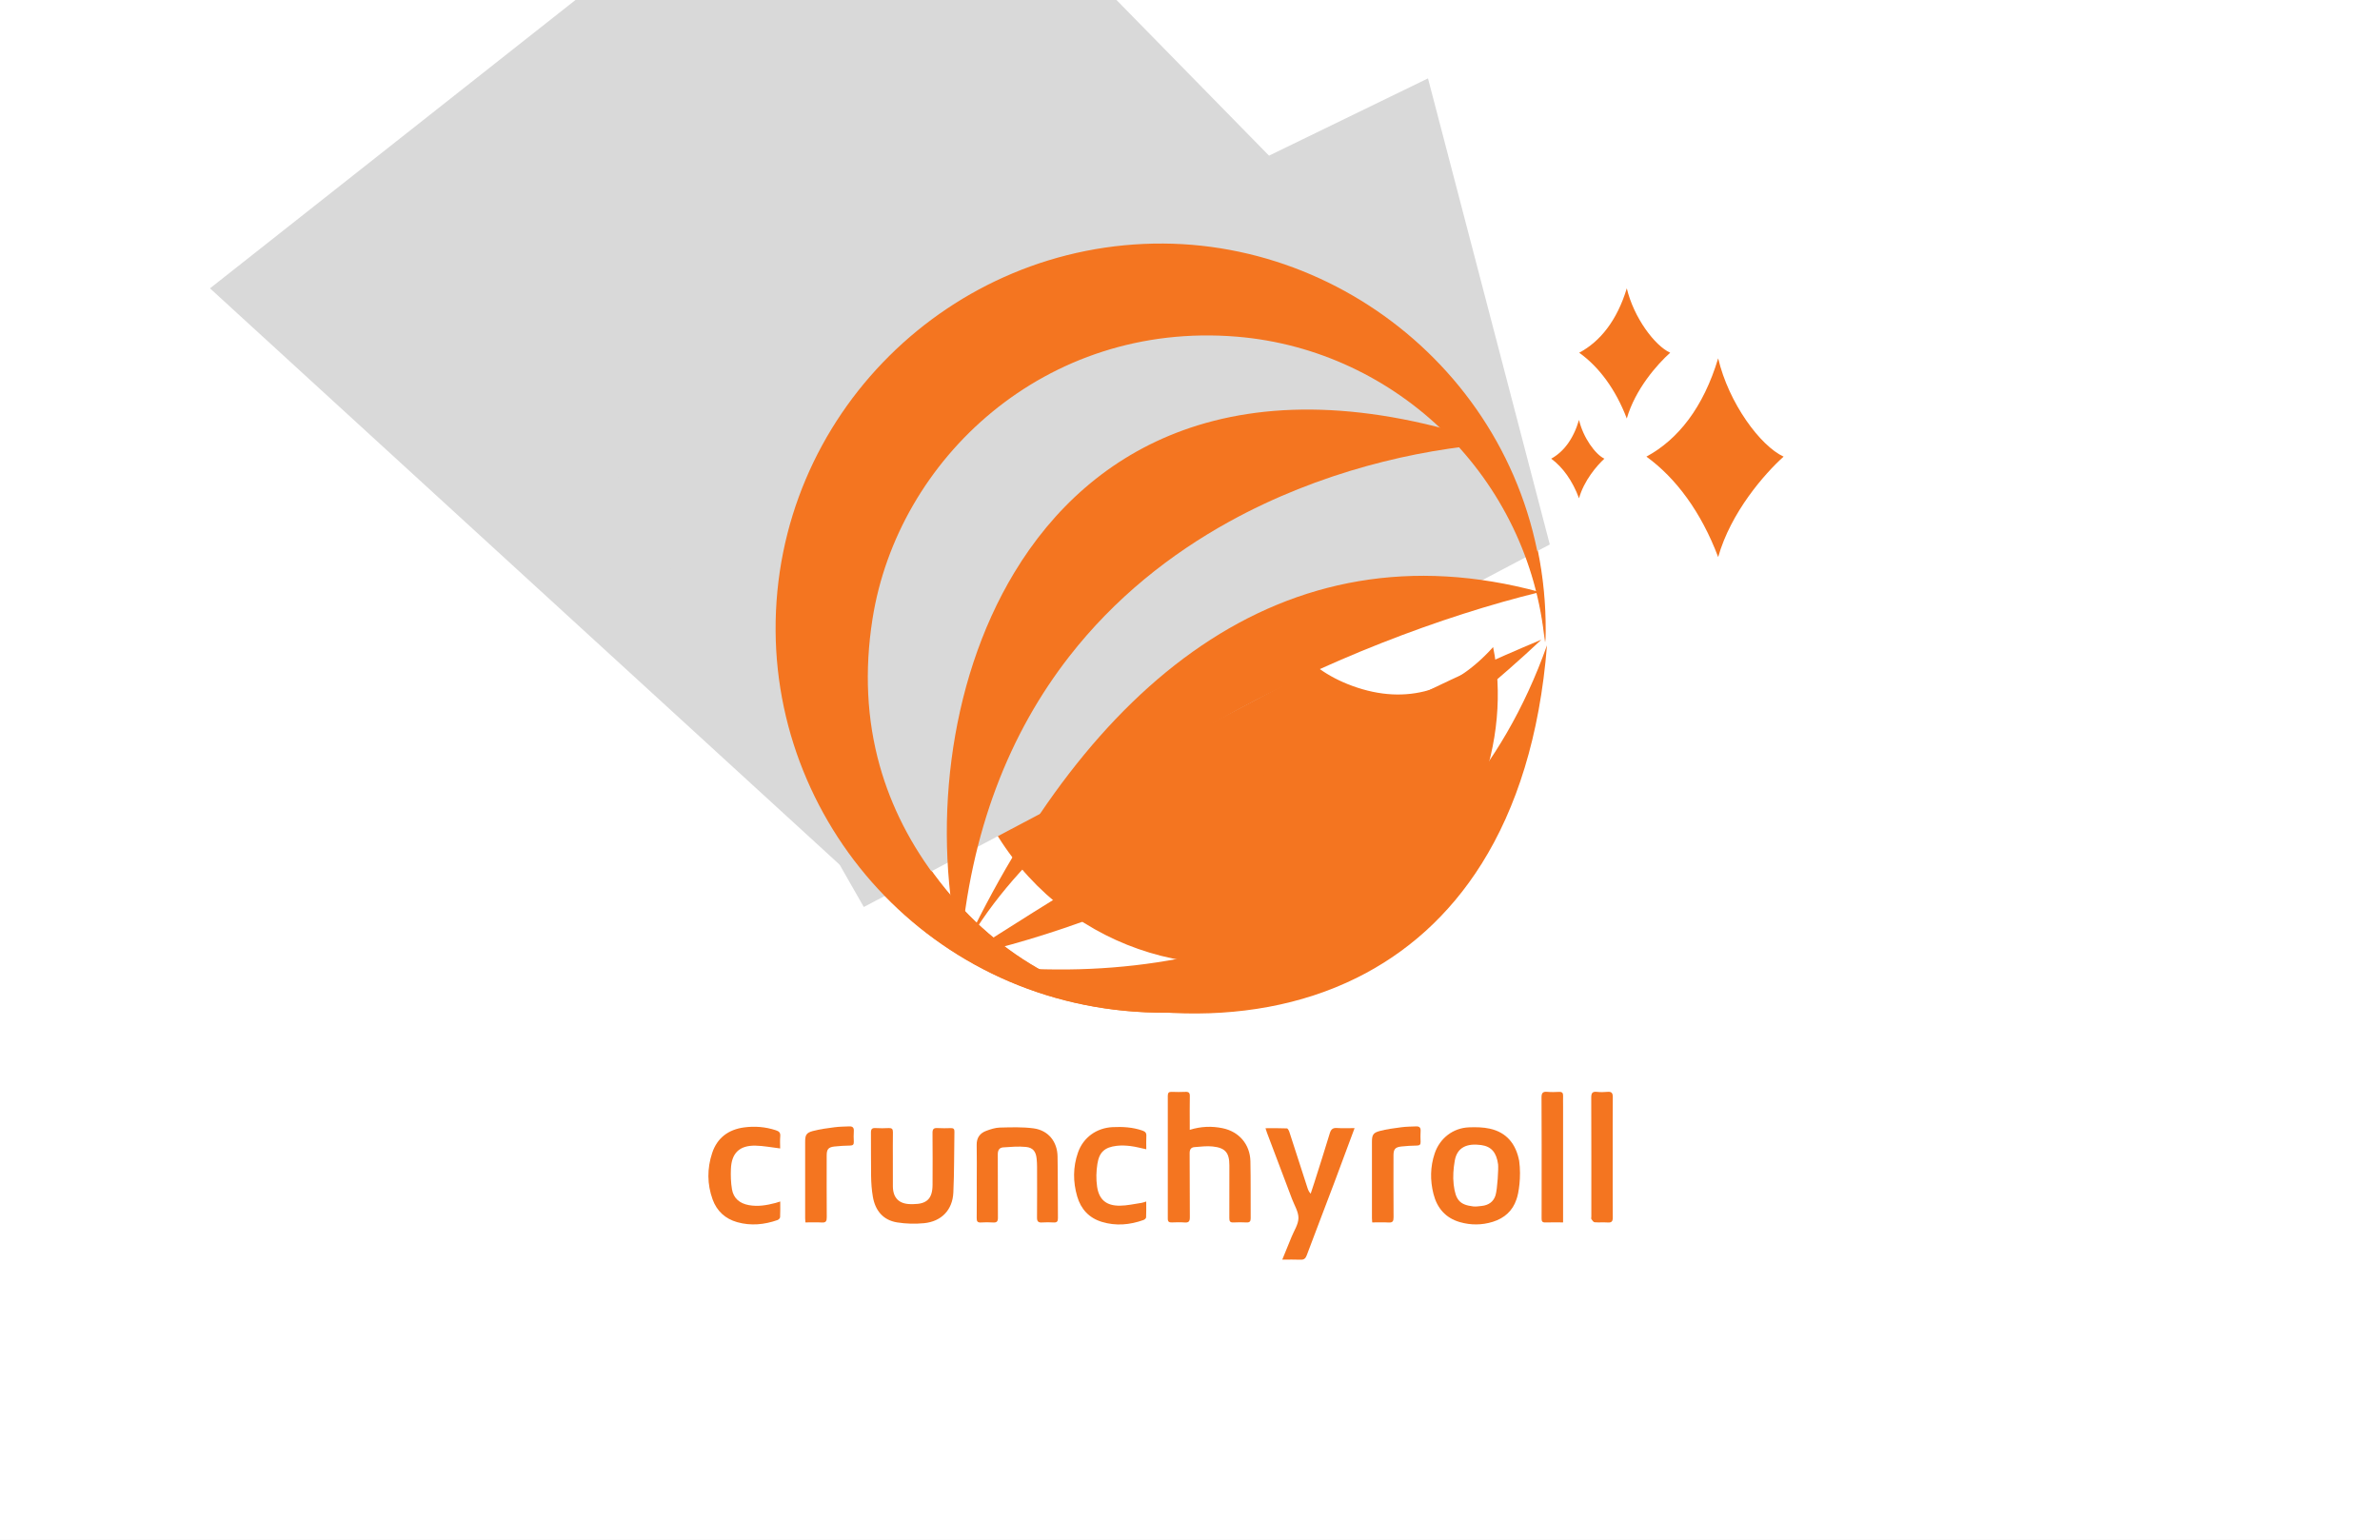
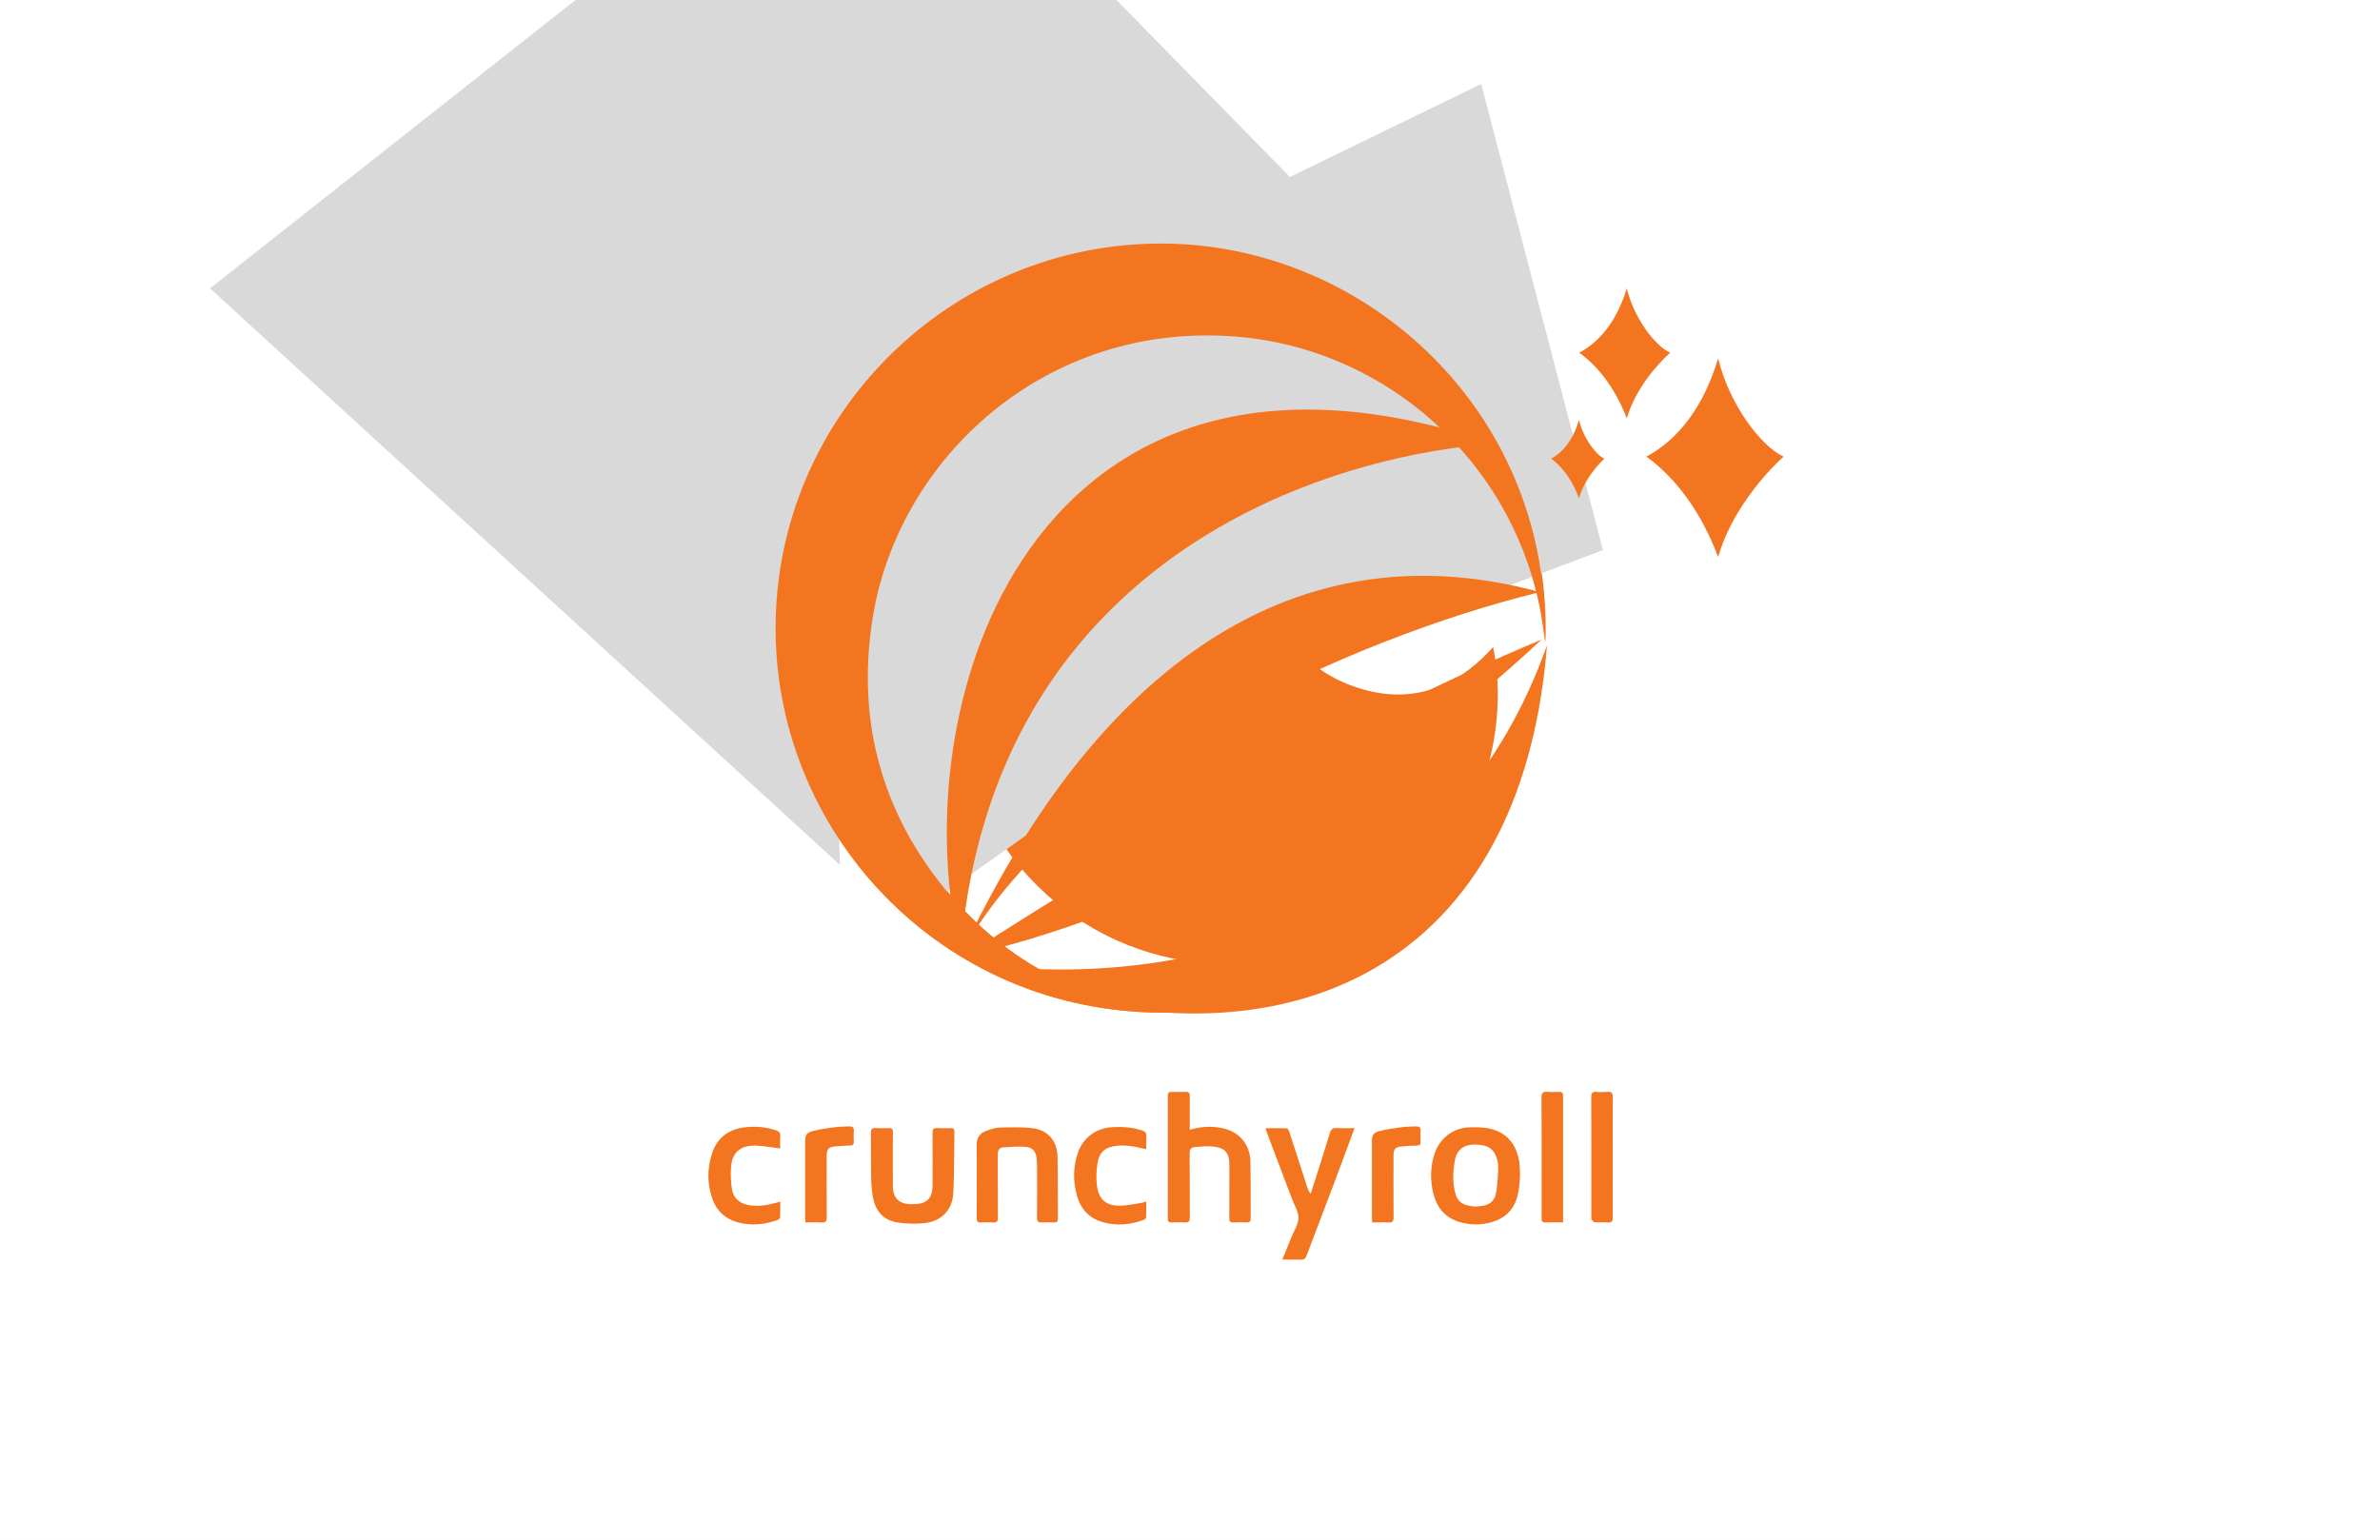
<svg xmlns="http://www.w3.org/2000/svg" width="850" height="550" viewBox="0 0 850 550" fill="none">
  <rect width="850" height="550" fill="#F5F5F5" />
  <g id="Custom" clip-path="url(#clip0_0_1)">
    <rect width="850" height="550" fill="white" />
    <g id="logo">
      <g id="outter">
        <mask id="mask0_0_1" style="mask-type:alpha" maskUnits="userSpaceOnUse" x="268" y="76" width="310" height="311">
-           <path id="outter-line" d="M552 237.503C556.5 144.003 424 46.503 335 137.003C233.796 239.912 336.5 366.503 424 361.503" stroke="#F47520" stroke-width="50" />
+           <g id="mask0_0_1">
+             <path id="outter-line" d="M552 237.503C556.5 144.003 424 46.503 335 137.003C233.796 239.912 336.5 366.503 424 361.503" stroke="#F47520" stroke-width="50" />
+           </g>
        </mask>
        <g mask="url(#mask0_0_1)">
-           <path id="outter-mask" d="M420.591 361.664C338.942 364.322 277.72 299.609 277.239 225.389C276.743 148.425 339.797 86.522 415.732 87.003C489.228 87.474 554.606 148.435 551.959 229.474C546.482 170.745 499.23 125.001 441.981 120.268C373.546 114.608 320.777 163.982 311.828 221.207C306.417 255.784 314.207 287.317 335.662 315.004C357.087 342.644 385.714 357.801 420.591 361.659V361.664Z" fill="#F47520" />
+           <g id="Group">
+             <path id="outter-mask" d="M420.591 361.664C338.942 364.322 277.72 299.609 277.239 225.389C276.743 148.425 339.797 86.522 415.732 87.003C489.228 87.474 554.606 148.435 551.959 229.474C546.482 170.745 499.23 125.001 441.981 120.268C373.546 114.608 320.777 163.982 311.828 221.207C306.417 255.784 314.207 287.317 335.662 315.004C357.087 342.644 385.714 357.801 420.591 361.659V361.664Z" fill="#F47520" />
+           </g>
        </g>
      </g>
      <g id="inner">
        <mask id="mask1_0_1" style="mask-type:alpha" maskUnits="userSpaceOnUse" x="341" y="151" width="194" height="194">
-           <path id="inner-mask" d="M482.406 162.23C463.739 170.861 453.273 185.238 454.27 206.025C455.176 224.892 465.238 238.556 483.008 245.031C502.641 252.184 519.49 246.494 533.252 231.154C539.655 261.959 528.596 307.759 485.67 331.957C443.347 355.816 390.689 344.385 361.703 306.432C332.565 268.282 336.34 215.117 368.394 181.533C402.376 145.934 451.678 145.326 482.406 162.23Z" fill="#F47520" />
+           <g id="mask1_0_1">
+             <path id="inner-mask" d="M482.406 162.23C463.739 170.861 453.273 185.238 454.27 206.025C455.176 224.892 465.238 238.556 483.008 245.031C502.641 252.184 519.49 246.494 533.252 231.154C539.655 261.959 528.596 307.759 485.67 331.957C443.347 355.816 390.689 344.385 361.703 306.432C332.565 268.282 336.34 215.117 368.394 181.533C402.376 145.934 451.678 145.326 482.406 162.23Z" fill="#F47520" />
+           </g>
        </mask>
        <g mask="url(#mask1_0_1)">
-           <path id="inner-line" d="M601 26.502C467.5 71.002 368 141.002 407.5 243.002C445.064 340.002 613.5 264.502 682.5 229.502" stroke="#F47520" stroke-width="201" />
+           <g id="Group_2">
+             <path id="inner-line" d="M601 26.502C467.5 71.002 368 141.002 407.5 243.002C445.064 340.002 613.5 264.502 682.5 229.502" stroke="#F47520" stroke-width="201" />
+           </g>
        </g>
      </g>
      <path id="eyemask-1" d="M75 103L300 309C293.5 158.5 375.5 100 507 110.5L314.5 -86L75 103Z" fill="#D9D9D9" />
-       <path id="eyemask-2" d="M220 169L308.5 324L553.5 194.5L510 28L220 169Z" fill="#D9D9D9" />
+       <path id="eyemask-2" d="M239 171L327.5 326L439 247L572.5 196.5L529 30L239 171Z" fill="#D9D9D9" />
    </g>
    <g id="crunchyroll">
      <path id="l2" d="M575.97 413.384C575.97 420.542 575.939 427.695 575.995 434.853C576.005 436.24 575.636 436.802 574.178 436.696C572.624 436.58 571.05 436.747 569.501 436.615C569.086 436.58 568.666 435.952 568.368 435.516C568.216 435.294 568.337 434.889 568.337 434.565C568.337 420.415 568.362 406.266 568.302 392.116C568.297 390.517 568.661 389.843 570.352 390.036C571.571 390.172 572.832 390.157 574.062 390.036C575.544 389.894 576.01 390.421 576 391.919C575.934 399.072 575.97 406.23 575.97 413.389V413.384Z" fill="#F47520" />
      <path id="l1" d="M558.24 436.666C555.922 436.666 553.882 436.625 551.842 436.681C550.81 436.706 550.562 436.24 550.572 435.314C550.602 432.14 550.582 428.966 550.582 425.792C550.582 414.548 550.617 403.299 550.541 392.056C550.531 390.37 551.042 389.879 552.647 390.031C554.034 390.162 555.446 390.107 556.843 390.041C557.921 389.99 558.28 390.461 558.25 391.468C558.209 392.759 558.245 394.05 558.245 395.341C558.245 408.524 558.245 421.706 558.245 434.889V436.661L558.24 436.666Z" fill="#F47520" />
-       <path id="o" d="M541.583 428.465C540.237 432.54 537.255 435.182 533.141 436.458C529.243 437.668 525.3 437.688 521.398 436.569C516.276 435.101 513.234 431.548 511.954 426.49C510.729 421.656 510.785 416.811 512.384 412.042C514.206 406.6 518.954 402.904 524.688 402.707C527.138 402.621 529.673 402.651 532.047 403.178C538.146 404.519 541.411 408.716 542.56 414.669C543.359 420.425 542.383 426.394 541.583 428.47V428.465ZM535.028 415.915C534.472 411.743 532.655 409.536 528.985 409.035C523.995 408.352 520.396 409.784 519.556 414.634C519.075 417.403 518.842 420.329 519.166 423.103C519.834 428.794 521.424 430.383 526.136 430.955C527.128 431.077 528.165 430.889 529.172 430.788C531.582 430.545 533.399 429.31 534.107 427.012C534.811 424.734 535.206 417.241 535.028 415.915V415.915Z" fill="#F47520" />
+       <path id="o" d="M541.583 428.465C540.237 432.54 537.255 435.182 533.141 436.458C529.243 437.668 525.3 437.688 521.398 436.569C516.276 435.101 513.234 431.548 511.954 426.49C510.729 421.656 510.785 416.811 512.384 412.042C514.206 406.6 518.954 402.904 524.688 402.707C527.138 402.621 529.673 402.651 532.047 403.178C538.146 404.519 541.411 408.716 542.56 414.669C543.359 420.425 542.383 426.394 541.583 428.47V428.465ZM535.028 415.915C534.472 411.743 532.655 409.536 528.985 409.035C523.995 408.352 520.396 409.784 519.556 414.634C519.075 417.403 518.842 420.329 519.166 423.103C519.834 428.794 521.424 430.383 526.136 430.955C527.128 431.077 528.165 430.889 529.172 430.788C531.582 430.545 533.399 429.31 534.107 427.012C534.811 424.734 535.206 417.241 535.028 415.915Z" fill="#F47520" />
      <path id="r2" d="M490.074 436.666C490.033 436.063 489.982 435.643 489.982 435.223C489.982 426.126 489.977 417.023 489.982 407.926C489.982 405.471 490.367 404.661 492.716 404.028C495.231 403.35 497.858 403.021 500.449 402.682C502.206 402.449 503.992 402.439 505.764 402.368C506.867 402.322 507.449 402.778 507.363 404.013C507.272 405.299 507.302 406.6 507.358 407.886C507.399 408.858 507.034 409.202 506.052 409.217C504.174 409.253 502.292 409.344 500.429 409.556C498.273 409.804 497.676 410.559 497.676 412.725C497.676 420.101 497.64 427.477 497.701 434.853C497.711 436.235 497.377 436.797 495.904 436.701C494.031 436.58 492.144 436.671 490.068 436.671L490.074 436.666Z" fill="#F47520" />
      <path id="y" d="M483.782 402.99C481.257 409.779 478.883 416.234 476.458 422.663C473.214 431.259 469.909 439.835 466.685 448.436C466.26 449.565 465.703 450.046 464.463 449.99C462.383 449.894 460.293 449.965 457.954 449.965C459.123 447.104 460.206 444.492 461.259 441.87C462.16 439.627 463.704 437.384 463.734 435.127C463.765 432.869 462.297 430.586 461.447 428.328C458.47 420.436 455.479 412.543 452.498 404.651C452.331 404.211 452.199 403.76 451.956 403.026C454.634 403.026 457.134 402.975 459.624 403.087C459.948 403.102 460.348 403.927 460.515 404.443C462.687 411.08 464.817 417.732 466.968 424.379C467.191 425.068 467.47 425.736 468.092 426.419C468.543 425.063 469.008 423.711 469.438 422.349C471.286 416.512 473.158 410.68 474.93 404.818C475.36 403.39 476.018 402.834 477.547 402.95C479.516 403.102 481.505 402.985 483.777 402.985L483.782 402.99Z" fill="#F47520" />
      <path id="h" d="M424.904 403.603C428.927 402.353 432.769 402.226 436.605 403.011C442.517 404.216 446.445 408.787 446.576 414.837C446.723 421.615 446.622 428.399 446.672 435.182C446.683 436.286 446.323 436.736 445.179 436.681C443.62 436.605 442.057 436.6 440.498 436.681C439.328 436.742 439.035 436.256 439.045 435.167C439.08 428.87 439.065 422.572 439.06 416.274C439.06 411.774 437.618 410.022 433.068 409.541C430.972 409.318 428.811 409.617 426.69 409.764C425.349 409.855 424.858 410.584 424.873 412.027C424.954 419.615 424.873 427.209 424.944 434.798C424.959 436.296 424.539 436.817 423.041 436.691C421.543 436.569 420.024 436.62 418.521 436.676C417.519 436.711 417.064 436.433 417.069 435.329C417.094 420.689 417.094 406.048 417.069 391.403C417.069 390.314 417.489 390 418.506 390.036C420.121 390.097 421.74 390.112 423.35 390.036C424.534 389.975 424.964 390.355 424.939 391.585C424.868 394.977 424.914 398.368 424.914 401.76C424.914 402.292 424.914 402.823 424.914 403.608L424.904 403.603Z" fill="#F47520" />
      <path id="c2" d="M409.386 410.544C407.422 410.128 405.615 409.627 403.778 409.399C402.133 409.197 400.432 409.116 398.797 409.313C394.571 409.825 392.602 411.521 391.929 415.738C391.504 418.4 391.428 421.225 391.818 423.883C392.511 428.571 395.138 430.727 399.916 430.697C402.512 430.682 405.109 430.064 407.7 429.69C408.166 429.624 408.611 429.426 409.365 429.204C409.365 431.203 409.411 433.056 409.32 434.899C409.305 435.223 408.773 435.673 408.393 435.81C403.519 437.557 398.549 438.002 393.543 436.488C388.963 435.101 386.038 431.942 384.716 427.411C383.193 422.182 383.178 416.902 384.99 411.723C386.883 406.311 391.615 402.925 397.324 402.636C400.953 402.454 404.506 402.656 407.978 403.856C409.001 404.21 409.477 404.676 409.411 405.805C409.32 407.349 409.391 408.908 409.391 410.544H409.386Z" fill="#F47520" />
      <path id="n" d="M348.842 421.767C348.842 417.515 348.907 413.257 348.816 409.005C348.761 406.418 349.98 404.783 352.258 403.947C353.807 403.38 355.462 402.829 357.087 402.793C361.1 402.697 365.17 402.54 369.133 403.071C374.346 403.77 377.595 407.764 377.696 413.055C377.833 420.431 377.772 427.811 377.833 435.187C377.843 436.286 377.489 436.752 376.34 436.686C374.943 436.61 373.536 436.59 372.139 436.686C370.793 436.782 370.352 436.286 370.363 434.949C370.413 428.864 370.393 422.779 370.378 416.694C370.378 415.783 370.317 414.867 370.231 413.956C369.993 411.414 368.966 409.961 366.415 409.708C363.727 409.44 360.979 409.683 358.266 409.87C356.894 409.967 356.343 410.913 356.353 412.356C356.403 419.894 356.343 427.437 356.403 434.975C356.413 436.342 355.978 436.782 354.652 436.691C353.205 436.59 351.742 436.605 350.289 436.691C349.125 436.757 348.811 436.281 348.821 435.182C348.867 430.712 348.842 426.242 348.842 421.772V421.767Z" fill="#F47520" />
      <path id="u" d="M318.873 414.462C318.873 417.585 318.848 420.709 318.884 423.832C318.929 427.933 321.111 430.09 325.2 430.14C325.524 430.14 325.848 430.14 326.172 430.14C331.021 430.125 333.025 428.166 333.055 423.281C333.091 417.089 333.101 410.893 333.04 404.702C333.03 403.355 333.45 402.884 334.796 402.97C336.406 403.072 338.026 403.026 339.645 402.985C340.561 402.96 340.88 403.34 340.865 404.231C340.738 411.495 340.819 418.765 340.48 426.019C340.192 432.231 336.214 436.347 330.003 436.949C326.84 437.253 323.555 437.172 320.422 436.671C315.371 435.861 312.587 432.428 311.737 427.508C311.317 425.083 311.145 422.597 311.104 420.132C311.013 414.963 311.114 409.789 311.049 404.621C311.033 403.335 311.433 402.889 312.714 402.97C314.268 403.066 315.842 403.046 317.401 402.97C318.519 402.92 318.919 403.299 318.899 404.443C318.838 407.78 318.879 411.121 318.879 414.462H318.873Z" fill="#F47520" />
      <path id="r1" d="M287.645 436.666C287.604 436.063 287.554 435.643 287.554 435.223C287.554 426.126 287.549 417.023 287.554 407.926C287.554 405.471 287.938 404.661 290.287 404.028C292.802 403.35 295.429 403.021 298.021 402.682C299.777 402.449 301.564 402.439 303.335 402.368C304.438 402.322 305.021 402.778 304.934 404.013C304.843 405.299 304.874 406.6 304.929 407.886C304.97 408.858 304.606 409.202 303.624 409.217C301.746 409.253 299.863 409.344 298 409.556C295.844 409.804 295.247 410.559 295.247 412.725C295.247 420.101 295.212 427.477 295.272 434.853C295.283 436.235 294.948 436.797 293.476 436.701C291.603 436.58 289.715 436.671 287.64 436.671L287.645 436.666Z" fill="#F47520" />
      <path id="c1" d="M278.636 410.25C275.634 409.891 272.734 409.308 269.819 409.248C264.1 409.136 261.25 411.9 261.037 417.616C260.946 420.01 261.017 422.455 261.417 424.815C261.969 428.09 264.186 429.892 267.415 430.49C270.684 431.092 273.822 430.55 276.96 429.725C277.472 429.588 277.968 429.416 278.656 429.199C278.656 431.158 278.707 432.98 278.61 434.793C278.59 435.162 278.079 435.694 277.684 435.83C272.967 437.486 268.144 437.952 263.29 436.585C259.033 435.385 256.017 432.631 254.508 428.47C252.519 422.982 252.524 417.383 254.351 411.865C256.153 406.408 260.228 403.471 265.775 402.732C269.571 402.226 273.382 402.525 277.082 403.75C278.221 404.125 278.772 404.59 278.661 405.881C278.529 407.42 278.631 408.974 278.631 410.25H278.636Z" fill="#F47520" />
    </g>
    <g id="stars">
      <path id="star1" d="M554 163.849C558.385 161.441 561.892 156.925 563.938 150C565.4 156.323 569.785 162.344 573 163.849C570.369 166.258 565.692 171.677 563.938 178C561.6 171.677 558.092 166.86 554 163.849Z" fill="#F47520" />
      <path id="star2" d="M564 126C571.5 122 577.5 114.5 581 103C583.5 113.5 591 123.5 596.5 126C592 130 584 139 581 149.5C577 139 571 131 564 126Z" fill="#F47520" />
      <path id="star3" d="M588 163.118C599.308 157.011 608.354 145.559 613.631 128C617.4 144.032 628.708 159.301 637 163.118C630.215 169.226 618.154 182.968 613.631 199C607.6 182.968 598.554 170.753 588 163.118Z" fill="#F47520" />
    </g>
    <path id="blink-0" d="M420.355 361.664C338.706 364.322 277.484 299.609 277.003 225.389C276.507 148.425 339.561 86.522 415.497 87.003C488.992 87.474 554.37 148.435 551.723 229.474C546.246 170.745 498.994 125.001 441.745 120.268C373.31 114.608 320.541 163.982 311.592 221.207C308.725 239.533 309.565 257.004 314.182 273.5C318.277 288.129 325.342 301.991 335.426 315.004C356.851 342.644 385.478 357.801 420.355 361.659V361.664Z" fill="#F47520" />
    <path id="blink-1" d="M439 186.35C471.343 168.497 506.09 160.53 533.5 158.5C488.014 143.009 451.293 143.265 422.5 153.715C395.861 163.383 376.008 181.777 362.277 204.5C338.156 244.419 332.929 297.698 343 340.5C344.787 318.412 349.237 298.829 355.729 281.5C362.473 263.496 371.421 247.923 381.872 234.5C398.148 213.596 418.071 197.903 439 186.35Z" fill="#F47520" />
    <path id="blink-2" d="M343.5 340.5C388.5 244.5 458 186.5 550 211.5C480.5 228.5 378 276 343.5 340.5Z" fill="#F47520" />
    <path id="blink-3" d="M550.5 228.5C481 257.5 409 300 344.5 341.5C371.895 335.671 412.031 322.028 455.5 297.799C486.608 280.46 519.424 257.699 550.5 228.5Z" fill="#F47520" />
    <path id="blink-4" d="M348.5 344.5C437 355 520.607 320.5 552.5 230.5C549.918 262.959 541.592 288.706 529.193 308.5C517.466 327.222 502.097 340.617 484.5 349.328C445.045 368.859 394.393 364.839 348.5 344.5Z" fill="#F47520" />
  </g>
  <defs>
    <clipPath id="clip0_0_1">
      <rect width="850" height="550" fill="white" />
    </clipPath>
  </defs>
</svg>
